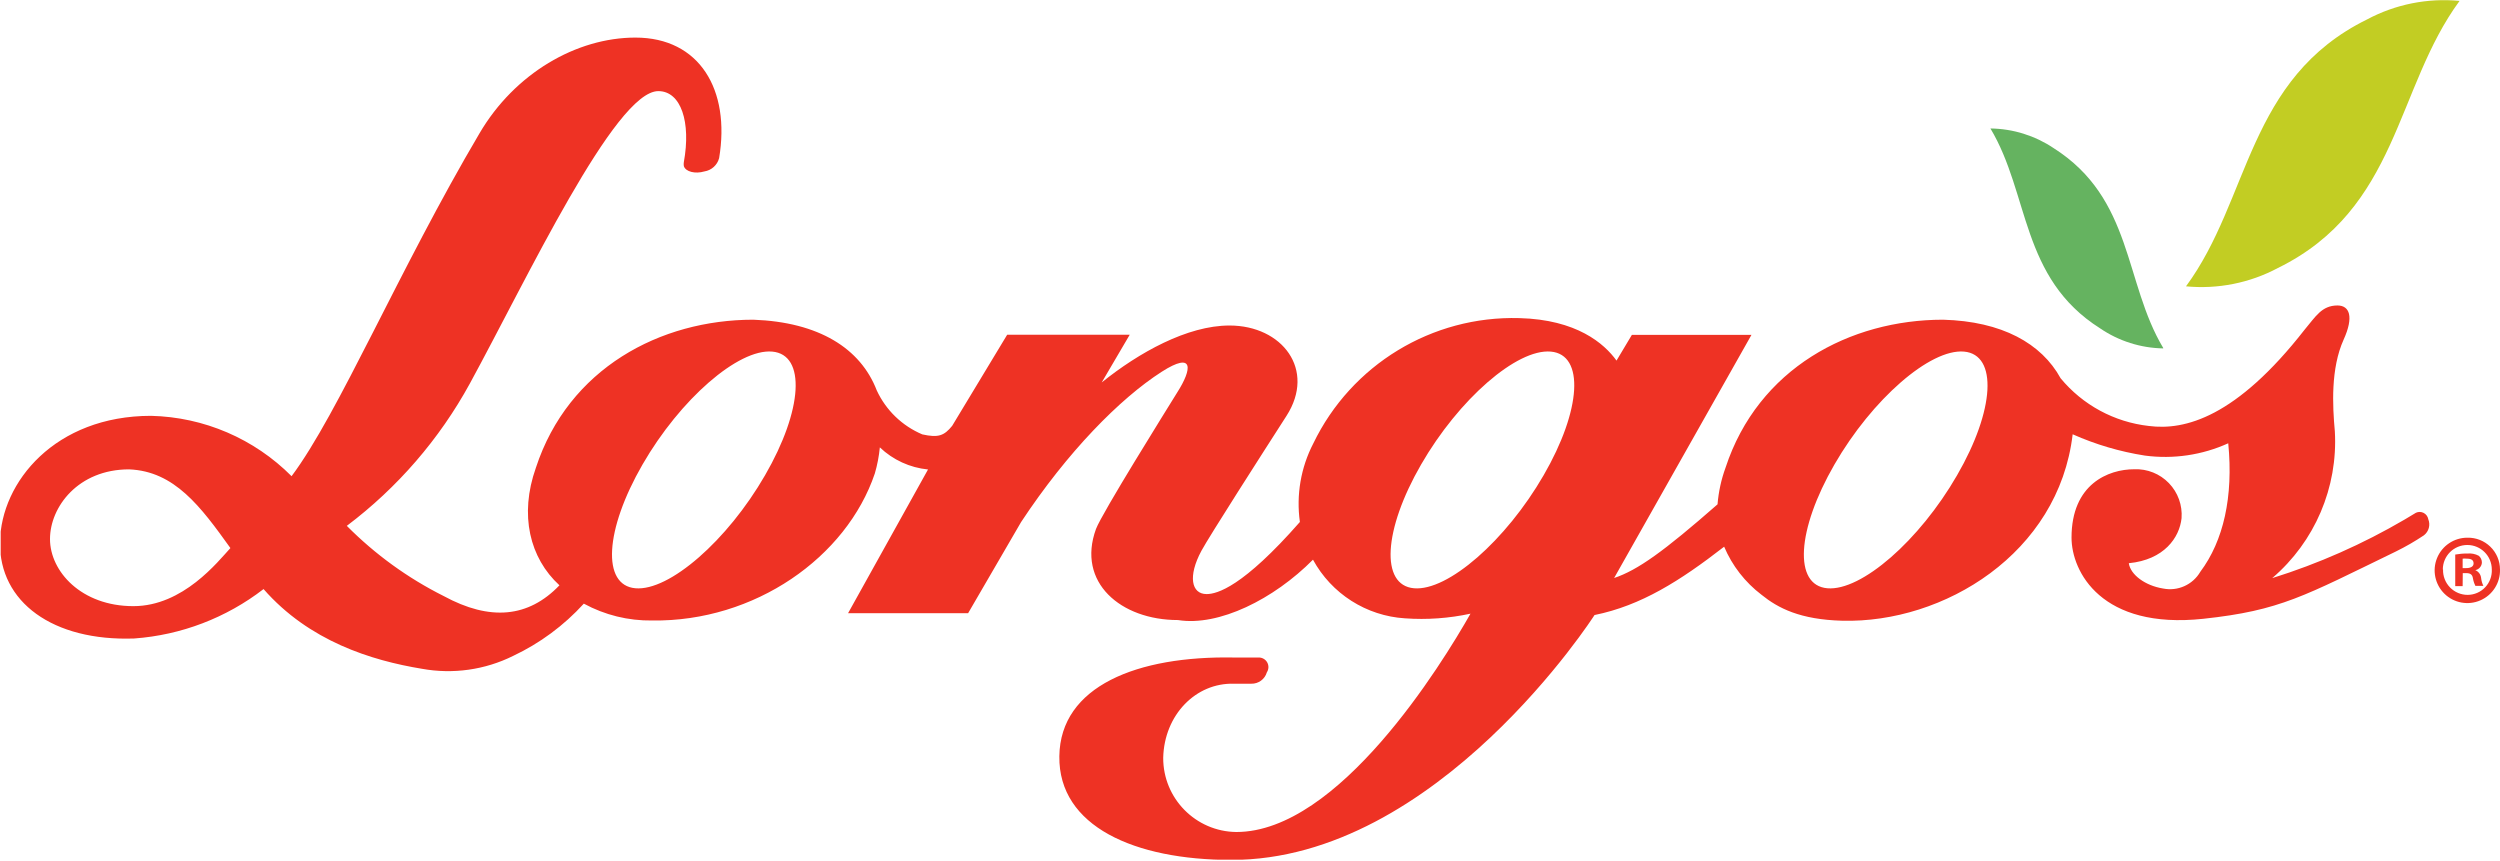
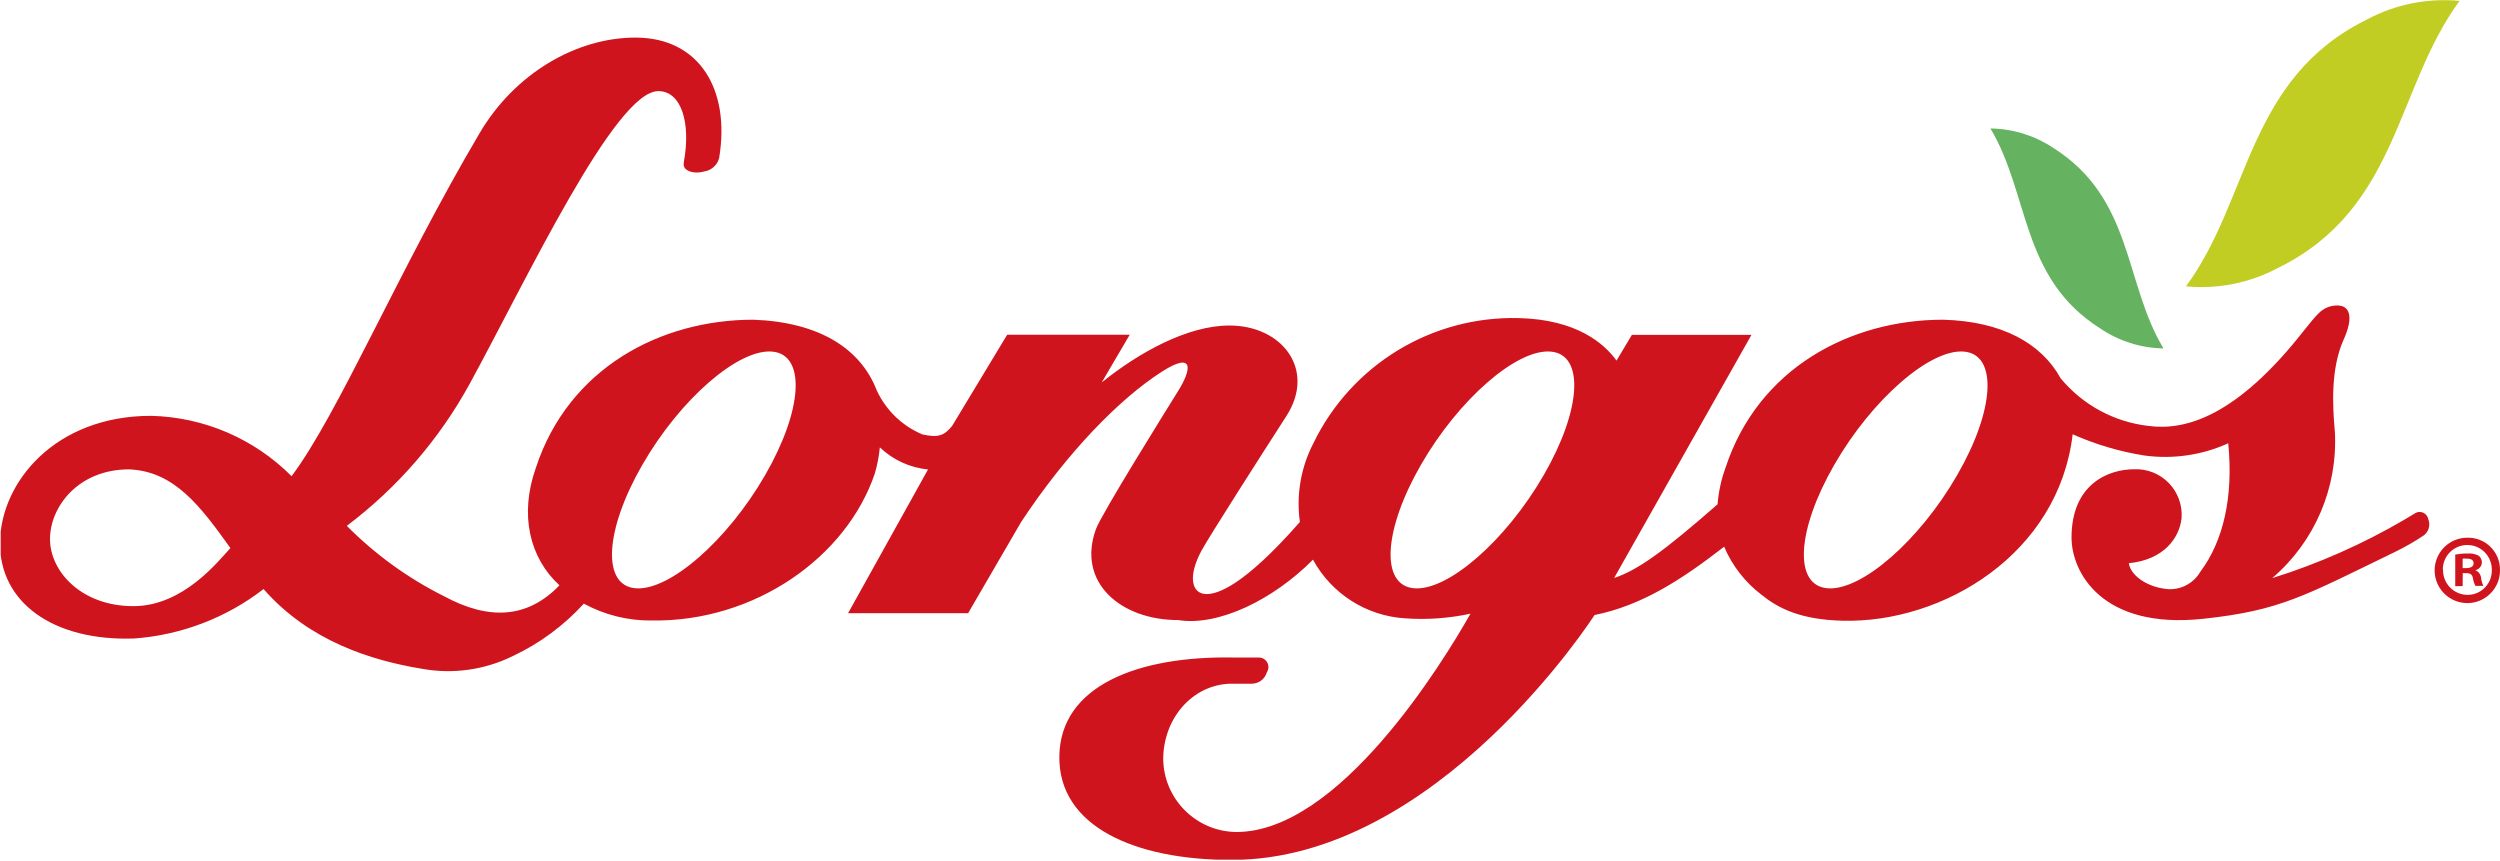
<svg xmlns="http://www.w3.org/2000/svg" id="Layer_1" data-name="Layer 1" viewBox="0 0 219.5 75.54">
  <defs>
    <style>
      .cls-1 {
        fill: none;
      }

      .cls-2 {
        clip-path: url(#clip-path);
      }

      .cls-3 {
-         fill: #ee3224;
+         fill: #d0141e;
      }

      .cls-4 {
        fill: #c2cd23;
      }

      .cls-5 {
        fill: #65b360;
      }
    </style>
    <clipPath id="clip-path" transform="translate(0 0)">
      <rect class="cls-1" x="0.06" width="219.44" height="75.48" />
    </clipPath>
  </defs>
  <g class="cls-2">
    <path class="cls-3" d="M213.2,45.57a.77.77,0,0,0-1.08-.55s-.68.41-1,.6a56.1,56.1,0,0,1-11.62,5.14A15.78,15.78,0,0,0,205,37.88c-.21-2.27-.37-5.53.77-8.06.91-2,.53-3-.54-3-1.39,0-1.93,1-2.88,2.12-6,7.69-10.51,8.87-13.68,8.46a11.74,11.74,0,0,1-7.75-4.19c-1.68-3.06-5.15-5-10.32-5.14-8.16,0-16.24,4.27-19.1,13a12.26,12.26,0,0,0-.7,3.21c-4.74,4.15-7,5.77-9.08,6.47L153.78,29.4l-10.5,0-1.35,2.26c-1.08-1.5-3.5-3.6-8.53-3.73a19.48,19.48,0,0,0-18.09,11,11.52,11.52,0,0,0-1.18,6.9c-5,5.7-7.27,6.33-8.19,6.33-1.34,0-1.66-1.57-.45-3.81.7-1.29,5.3-8.47,7.46-11.83,2.61-4.06-.37-7.94-5-7.94-3.7,0-7.95,2.37-11.22,5l2.46-4.19-10.76,0-4.83,8c-.71.87-1.21,1.06-2.62.75a7.71,7.71,0,0,1-4-3.86c-1.42-3.69-5.08-6-10.84-6.21-8.16,0-16.23,4.27-19.09,13-1.47,4.15-.54,7.93,2.07,10.32-2.72,2.84-6.09,3.16-10.17.94a32.42,32.42,0,0,1-8.5-6.16,39.23,39.23,0,0,0,10.8-12.49C46.25,24.52,54,8,57.8,8c2,0,2.88,2.73,2.24,6.24a1.12,1.12,0,0,0,0,.34c.15.5,1,.71,1.81.47a1.59,1.59,0,0,0,1.29-1.17c1-6-1.72-10.58-7.35-10.58-5.19,0-10.6,3.15-13.68,8.39C35,23.73,29.74,36.28,25.6,41.81a18,18,0,0,0-12.34-5.3C4.86,36.51.08,42.31,0,47.59s4.65,8.72,11.78,8.47a21.1,21.1,0,0,0,11.36-4.34c4,4.57,9.46,6.27,13.91,7a12.85,12.85,0,0,0,8-1.13A19.84,19.84,0,0,0,51.26,53a12.2,12.2,0,0,0,6,1.48c9,.12,17.06-5.54,19.55-12.91a12.42,12.42,0,0,0,.44-2.29,7.14,7.14,0,0,0,4.23,1.94L74.46,53.84H85l4.65-8C93.71,39.69,98.32,35,102,32.64c2.86-1.83,2.67-.23,1.37,1.8-1,1.62-6.61,10.6-7.14,12-1.72,4.7,2.18,8,7.19,8,3.59.58,8.42-1.83,11.86-5.3a9.91,9.91,0,0,0,8.08,5.15,20.32,20.32,0,0,0,5.75-.41c-2.53,4.46-11.58,19.17-20.56,19.17a6.49,6.49,0,0,1-6.42-6.52c.09-3.76,2.86-6.6,6.22-6.5h1.51a1.39,1.39,0,0,0,1.37-1,.84.84,0,0,0-.74-1.3l-2.15,0c-8.47-.16-15.25,2.5-15.33,8.67s6.63,9.1,15.08,9.1C126.21,75.54,140,54,140,54c4.09-.83,7.51-3,11.38-6V48a10.39,10.39,0,0,0,3.28,4.22c1.47,1.19,3.41,2.18,7.09,2.28,8.9.23,19-5.9,20.23-16.37A25.15,25.15,0,0,0,188.32,40a13.44,13.44,0,0,0,7.32-1.08c.46,4.7-.42,8.57-2.45,11.28a3.08,3.08,0,0,1-3.28,1.47c-1.56-.25-2.86-1.21-3-2.22,3.1-.3,4.45-2.25,4.63-3.95a4,4,0,0,0-4.15-4.3c-2.28,0-5.51,1.3-5.51,6,0,3,2.63,8.09,11.57,7.13,6.79-.73,8.85-2,16.91-5.91A21.23,21.23,0,0,0,212.82,47h0a1.21,1.21,0,0,0,.38-1.42M11.71,53.22c-4.58,0-7.32-3.06-7.32-5.89s2.48-6.12,6.94-6.12c4,.16,6.29,3.27,8.9,6.91C19.14,49.3,16.08,53.22,11.71,53.22ZM67.17,41.73c-3.31,5.74-8.41,10.18-11.38,9.92s-2.69-5.12.62-10.86,8.41-10.18,11.39-9.92S70.49,36,67.17,41.73Zm68.36,0c-3.32,5.74-8.41,10.18-11.38,9.92s-2.69-5.12.62-10.86,8.41-10.18,11.39-9.92S138.85,36,135.53,41.73Zm36.3,0c-3.31,5.74-8.41,10.18-11.39,9.92s-2.69-5.12.62-10.86,8.41-10.18,11.38-9.92S175.15,36,171.83,41.73Z" transform="translate(0 0)" />
    <path class="cls-4" d="M191.93,25.14A14.25,14.25,0,0,0,200,23.53C210.6,18.33,210.32,7.73,215.95.08a14.31,14.31,0,0,0-8.11,1.62c-10.56,5.19-10.27,15.79-15.91,23.44" transform="translate(0 0)" />
  </g>
  <path class="cls-5" d="M189.93,30.59a10.14,10.14,0,0,1-5.54-1.76c-7-4.43-6.18-11.79-9.63-17.55A10.17,10.17,0,0,1,180.3,13c7,4.44,6.18,11.78,9.63,17.55" transform="translate(0 0)" />
  <path class="cls-3" d="M219.5,50a2.87,2.87,0,1,1-2.86-2.79A2.8,2.8,0,0,1,219.5,50m-5,0a2.16,2.16,0,0,0,2.17,2.23A2.13,2.13,0,0,0,218.78,50a2.15,2.15,0,1,0-4.3,0Zm1.72,1.46h-.65V48.69a5.56,5.56,0,0,1,1.07-.09,1.74,1.74,0,0,1,1,.2.77.77,0,0,1,.27.61.72.72,0,0,1-.58.65v0a.83.83,0,0,1,.51.68,2.11,2.11,0,0,0,.2.7h-.7a2.36,2.36,0,0,1-.22-.68c-.05-.31-.22-.44-.58-.44h-.31Zm0-1.58h.31c.36,0,.65-.12.65-.41s-.19-.42-.6-.42a1.62,1.62,0,0,0-.36,0Z" transform="translate(0 0)" />
</svg>
